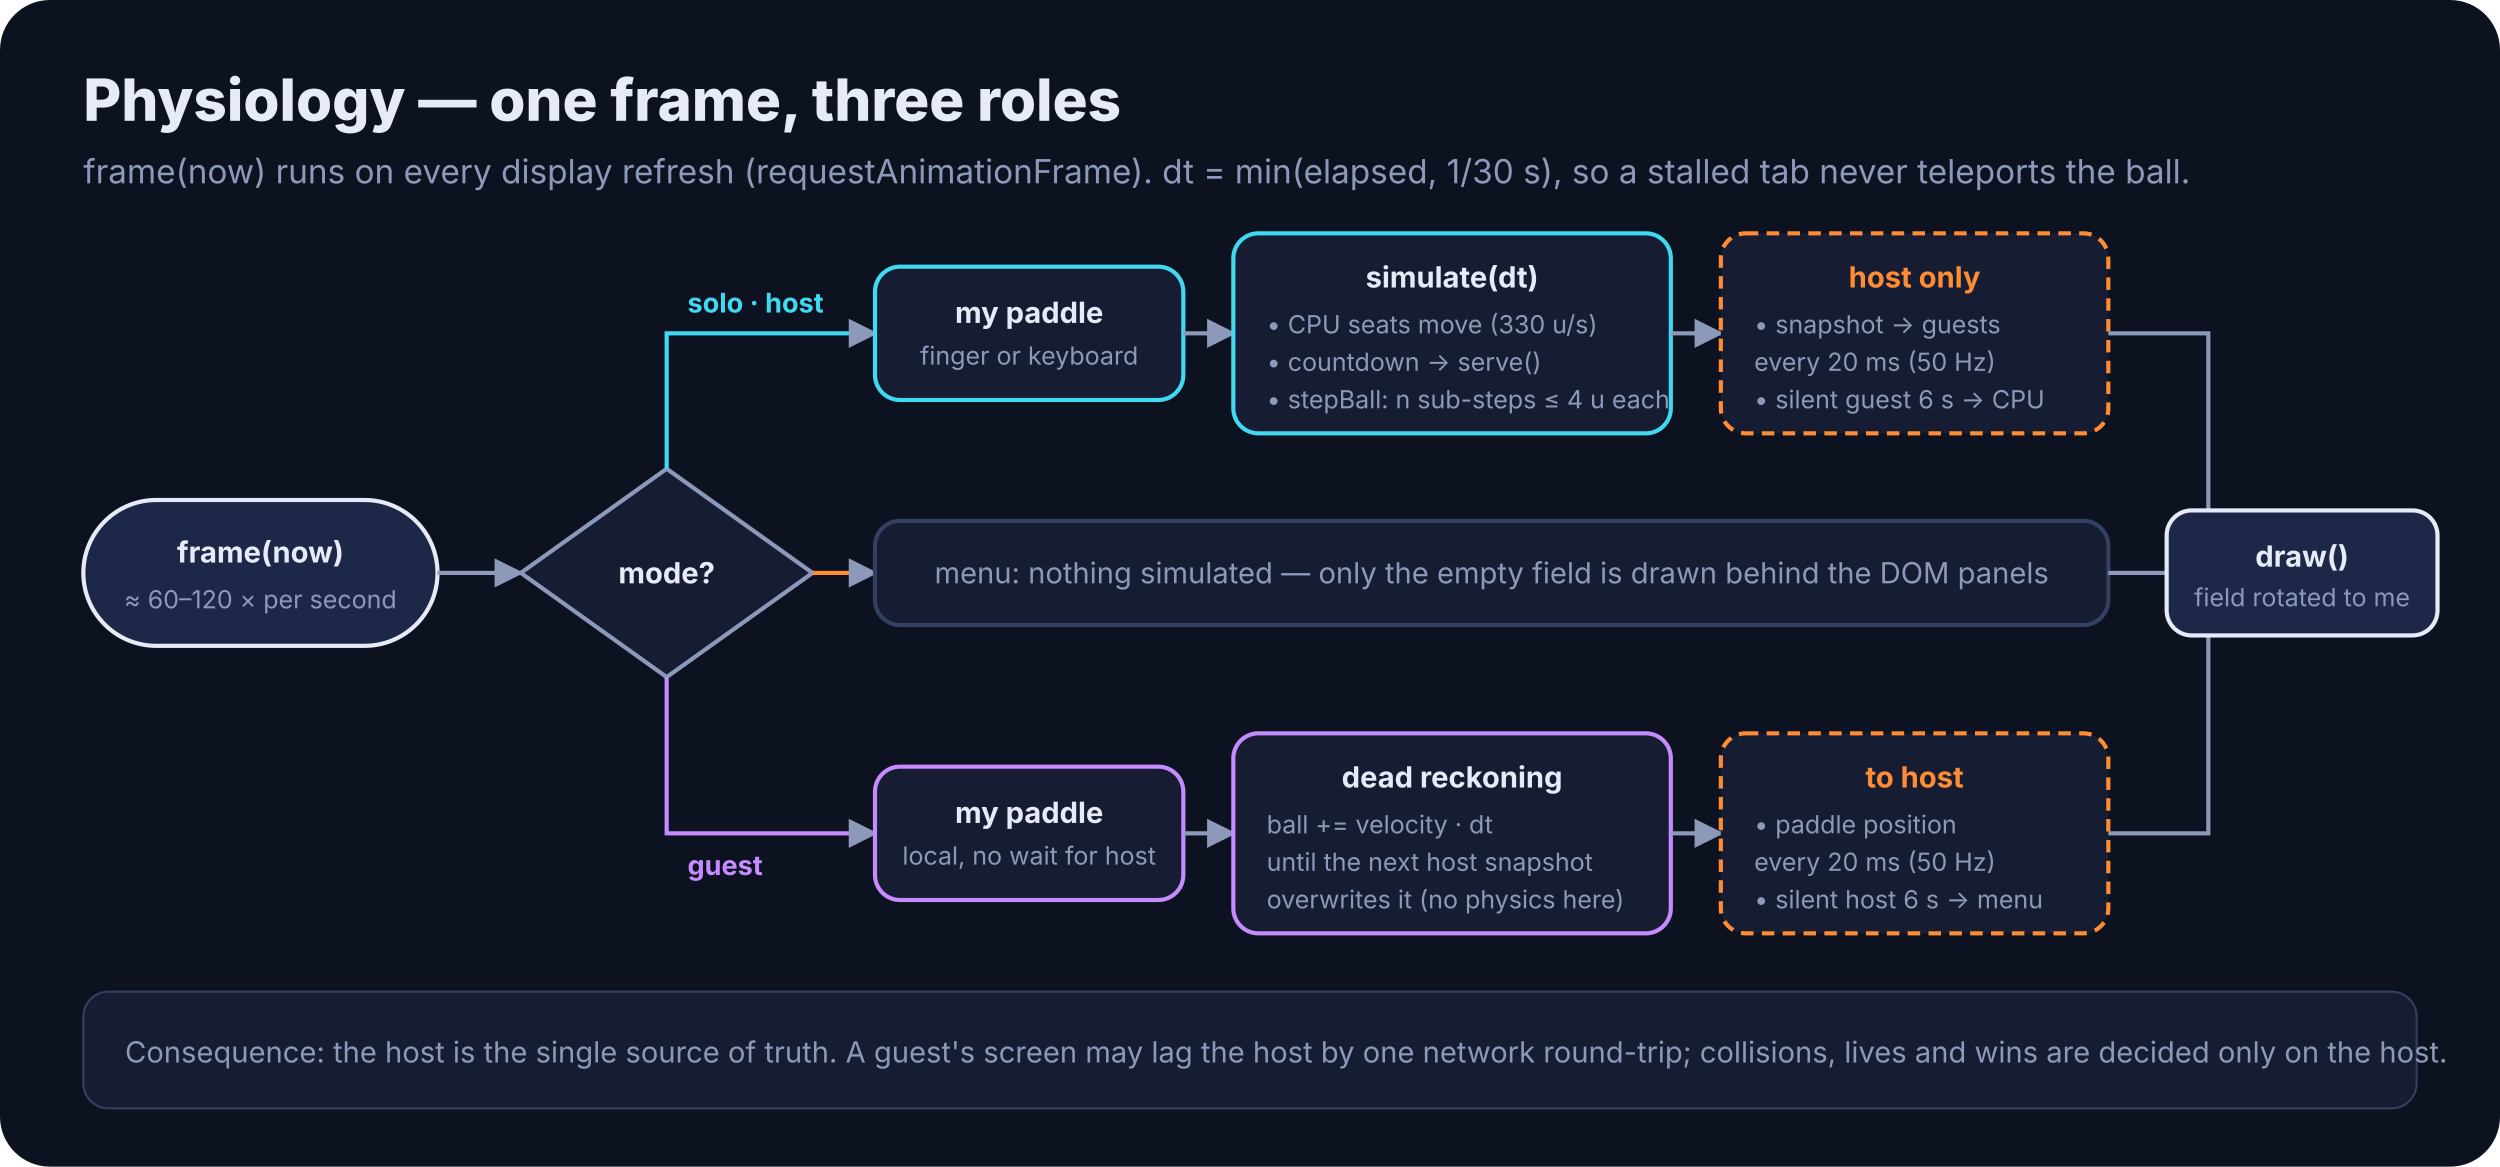
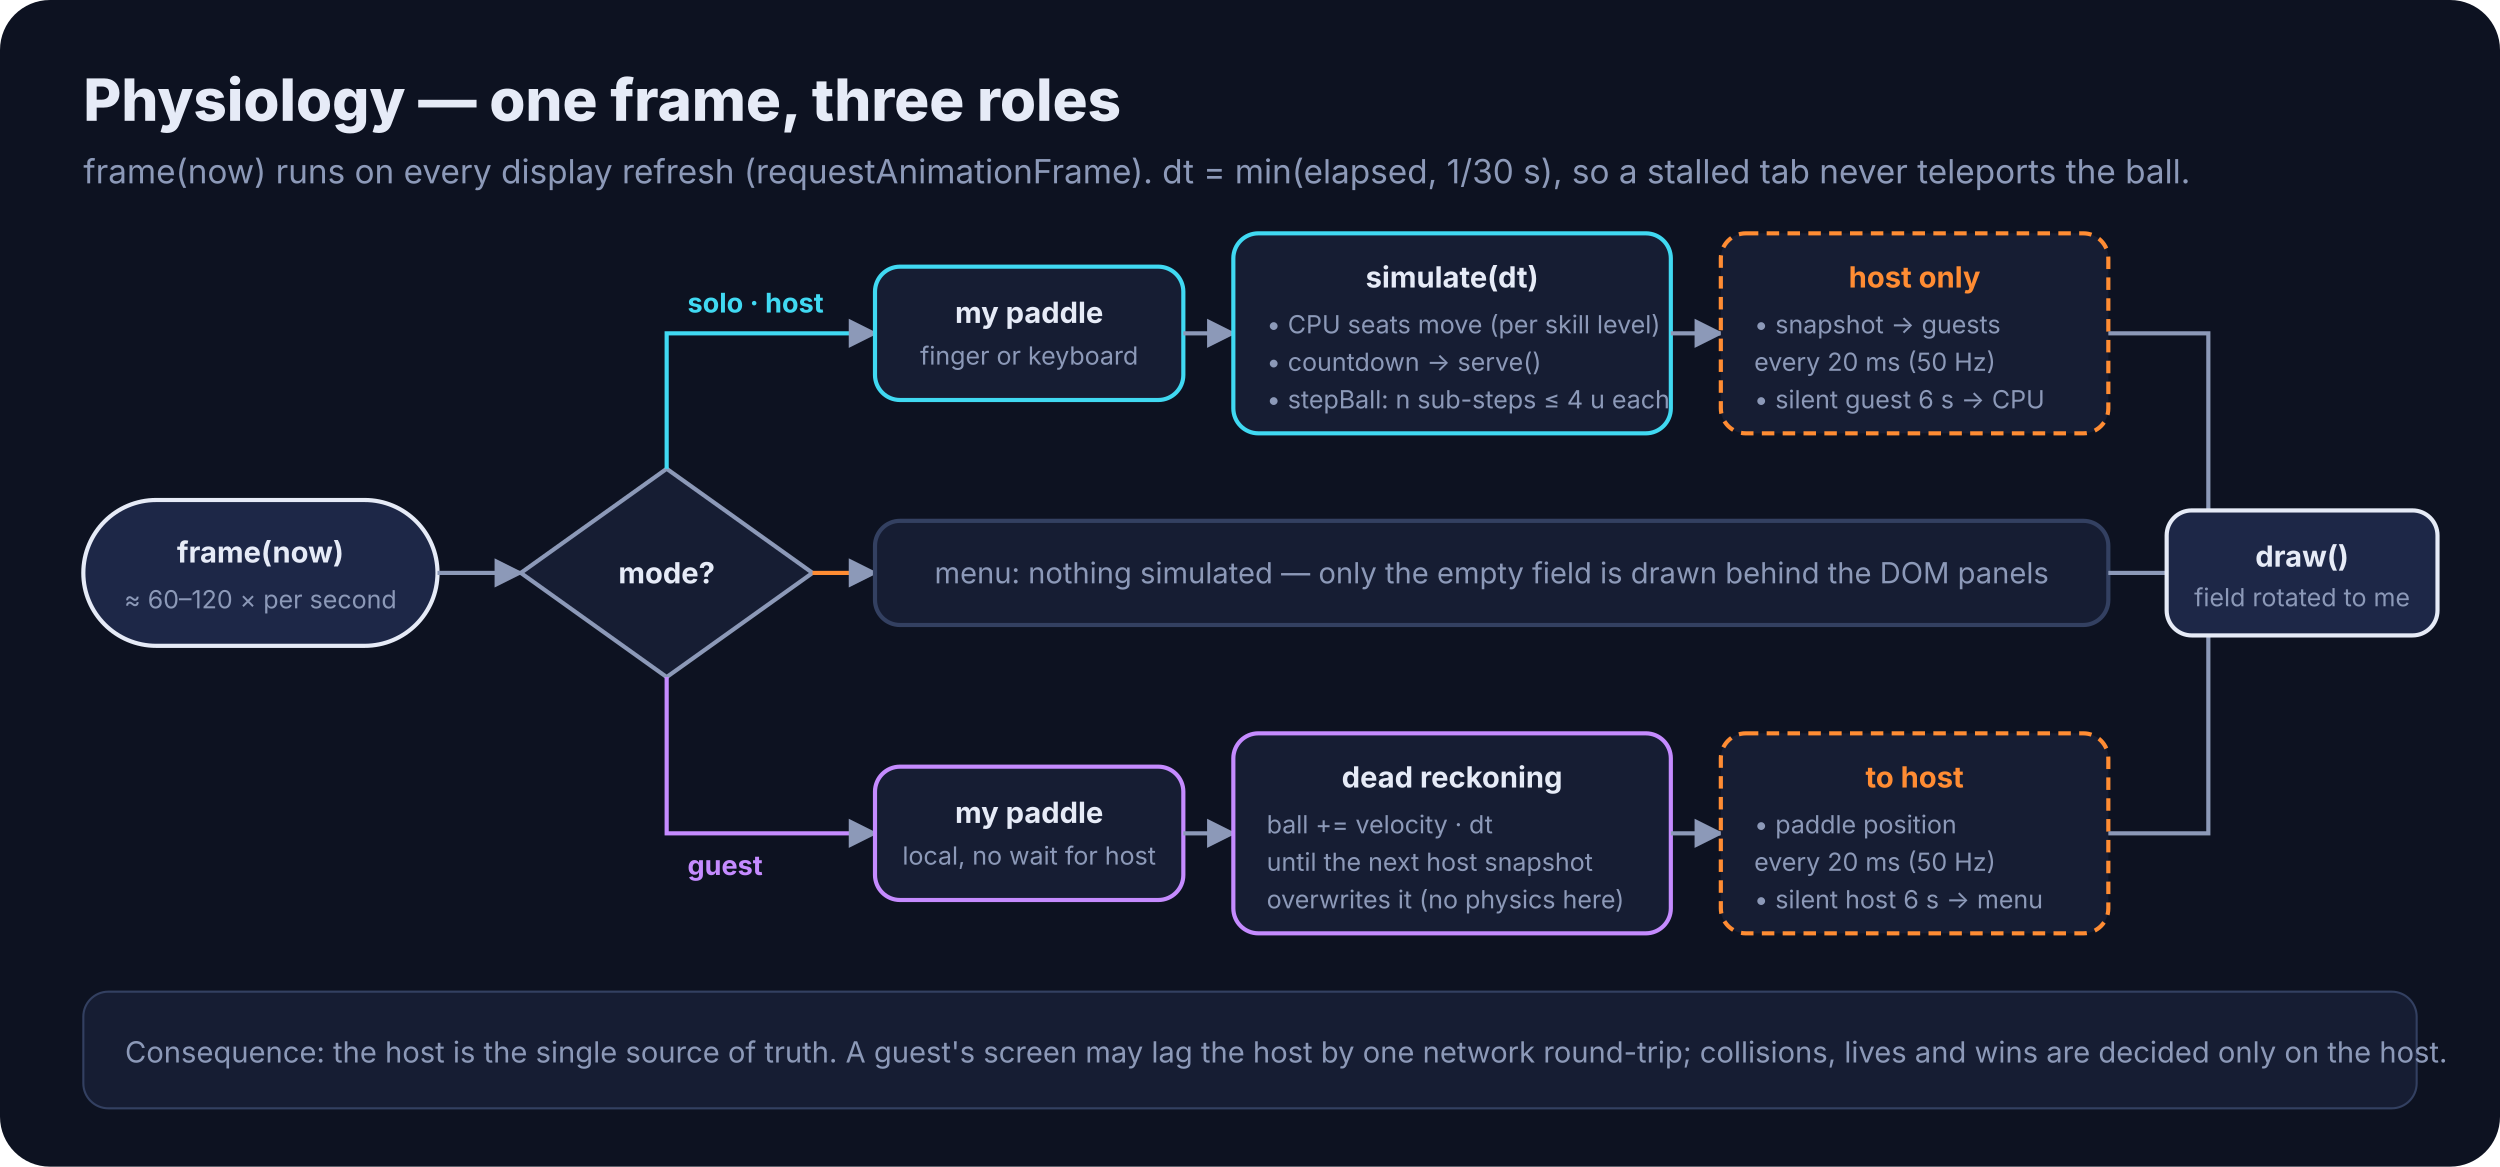
<svg xmlns="http://www.w3.org/2000/svg" viewBox="0 0 1200 560" width="1200" height="560" font-family="Inter, -apple-system, 'Segoe UI', Helvetica, Arial, sans-serif">
  <defs>
    <marker id="a" viewBox="0 0 10 10" refX="9" refY="5" markerWidth="7" markerHeight="7" orient="auto">
      <path d="M0,0 L10,5 L0,10 z" fill="#8c99b8" />
    </marker>
  </defs>
  <rect width="1200" height="560" rx="24" fill="#0d1221" />
  <text x="40" y="58" fill="#e6ebf7" font-size="28" font-weight="800">Physiology — one frame, three roles</text>
  <text x="40" y="88" fill="#8c99b8" font-size="16">frame(now) runs on every display refresh (requestAnimationFrame). dt = min(elapsed, 1/30 s), so a stalled tab never teleports the ball.</text>
  <g font-size="14">
    <rect x="40" y="240" width="170" height="70" rx="35" fill="#1d2747" stroke="#e6ebf7" stroke-width="2" />
    <text x="125" y="270" text-anchor="middle" fill="#e6ebf7" font-weight="700">frame(now)</text>
    <text x="125" y="292" text-anchor="middle" fill="#8c99b8" font-size="12">≈ 60–120 × per second</text>
    <path d="M210 275 L 250 275" stroke="#8c99b8" stroke-width="2" marker-end="url(#a)" />
    <polygon points="320,225 390,275 320,325 250,275" fill="#161d33" stroke="#8c99b8" stroke-width="2" />
    <text x="320" y="280" text-anchor="middle" fill="#e6ebf7" font-weight="700">mode?</text>
    <path d="M320 225 L 320 160 L 420 160" fill="none" stroke="#40d9f2" stroke-width="2" marker-end="url(#a)" />
    <text x="330" y="150" fill="#40d9f2" font-size="13" font-weight="700">solo · host</text>
    <path d="M390 275 L 420 275" fill="none" stroke="#ff8c33" stroke-width="2" marker-end="url(#a)" />
    <path d="M320 325 L 320 400 L 420 400" fill="none" stroke="#c58bff" stroke-width="2" marker-end="url(#a)" />
    <text x="330" y="420" fill="#c58bff" font-size="13" font-weight="700">guest</text>
    <rect x="420" y="128" width="148" height="64" rx="12" fill="#161d33" stroke="#40d9f2" stroke-width="2" />
    <text x="494" y="155" text-anchor="middle" fill="#e6ebf7" font-weight="700">my paddle</text>
    <text x="494" y="175" text-anchor="middle" fill="#8c99b8" font-size="12">finger or keyboard</text>
    <path d="M568 160 L 592 160" stroke="#8c99b8" stroke-width="2" marker-end="url(#a)" />
    <rect x="592" y="112" width="210" height="96" rx="12" fill="#161d33" stroke="#40d9f2" stroke-width="2" />
    <text x="697" y="138" text-anchor="middle" fill="#e6ebf7" font-weight="700">simulate(dt)</text>
-     <text x="608" y="160" fill="#8c99b8" font-size="12">• CPU seats move (330 u/s)</text>
+     <text x="608" y="160" fill="#8c99b8" font-size="12">• CPU seats move (per skill level)</text>
    <text x="608" y="178" fill="#8c99b8" font-size="12">• countdown → serve()</text>
    <text x="608" y="196" fill="#8c99b8" font-size="12">• stepBall: n sub-steps ≤ 4 u each</text>
    <path d="M802 160 L 826 160" stroke="#8c99b8" stroke-width="2" marker-end="url(#a)" />
    <rect x="826" y="112" width="186" height="96" rx="12" fill="#161d33" stroke="#ff8c33" stroke-width="2" stroke-dasharray="6 4" />
    <text x="919" y="138" text-anchor="middle" fill="#ff8c33" font-weight="700">host only</text>
    <text x="842" y="160" fill="#8c99b8" font-size="12">• snapshot → guests</text>
    <text x="842" y="178" fill="#8c99b8" font-size="12">   every 20 ms (50 Hz)</text>
    <text x="842" y="196" fill="#8c99b8" font-size="12">• silent guest 6 s → CPU</text>
    <rect x="420" y="250" width="592" height="50" rx="12" fill="#161d33" stroke="#334061" stroke-width="2" />
    <text x="716" y="280" text-anchor="middle" fill="#8c99b8">menu: nothing simulated — only the empty field is drawn behind the DOM panels</text>
    <rect x="420" y="368" width="148" height="64" rx="12" fill="#161d33" stroke="#c58bff" stroke-width="2" />
    <text x="494" y="395" text-anchor="middle" fill="#e6ebf7" font-weight="700">my paddle</text>
    <text x="494" y="415" text-anchor="middle" fill="#8c99b8" font-size="12">local, no wait for host</text>
    <path d="M568 400 L 592 400" stroke="#8c99b8" stroke-width="2" marker-end="url(#a)" />
    <rect x="592" y="352" width="210" height="96" rx="12" fill="#161d33" stroke="#c58bff" stroke-width="2" />
    <text x="697" y="378" text-anchor="middle" fill="#e6ebf7" font-weight="700">dead reckoning</text>
    <text x="608" y="400" fill="#8c99b8" font-size="12">ball += velocity · dt</text>
    <text x="608" y="418" fill="#8c99b8" font-size="12">until the next host snapshot</text>
    <text x="608" y="436" fill="#8c99b8" font-size="12">overwrites it (no physics here)</text>
    <path d="M802 400 L 826 400" stroke="#8c99b8" stroke-width="2" marker-end="url(#a)" />
    <rect x="826" y="352" width="186" height="96" rx="12" fill="#161d33" stroke="#ff8c33" stroke-width="2" stroke-dasharray="6 4" />
    <text x="919" y="378" text-anchor="middle" fill="#ff8c33" font-weight="700">to host</text>
    <text x="842" y="400" fill="#8c99b8" font-size="12">• paddle position</text>
    <text x="842" y="418" fill="#8c99b8" font-size="12">   every 20 ms (50 Hz)</text>
    <text x="842" y="436" fill="#8c99b8" font-size="12">• silent host 6 s → menu</text>
    <path d="M1012 160 L 1060 160 L 1060 245" fill="none" stroke="#8c99b8" stroke-width="2" />
    <path d="M1012 275 L 1040 275" fill="none" stroke="#8c99b8" stroke-width="2" />
    <path d="M1012 400 L 1060 400 L 1060 305" fill="none" stroke="#8c99b8" stroke-width="2" />
    <rect x="1040" y="245" width="130" height="60" rx="12" fill="#1d2747" stroke="#e6ebf7" stroke-width="2" />
    <text x="1105" y="272" text-anchor="middle" fill="#e6ebf7" font-weight="700">draw()</text>
    <text x="1105" y="291" text-anchor="middle" fill="#8c99b8" font-size="12">field rotated to me</text>
  </g>
  <g font-size="14" fill="#8c99b8">
    <rect x="40" y="476" width="1120" height="56" rx="12" fill="#161d33" stroke="#334061" />
    <text x="60" y="510">Consequence: the host is the single source of truth. A guest's screen may lag the host by one network round-trip; collisions, lives and wins are decided only on the host.</text>
  </g>
</svg>
